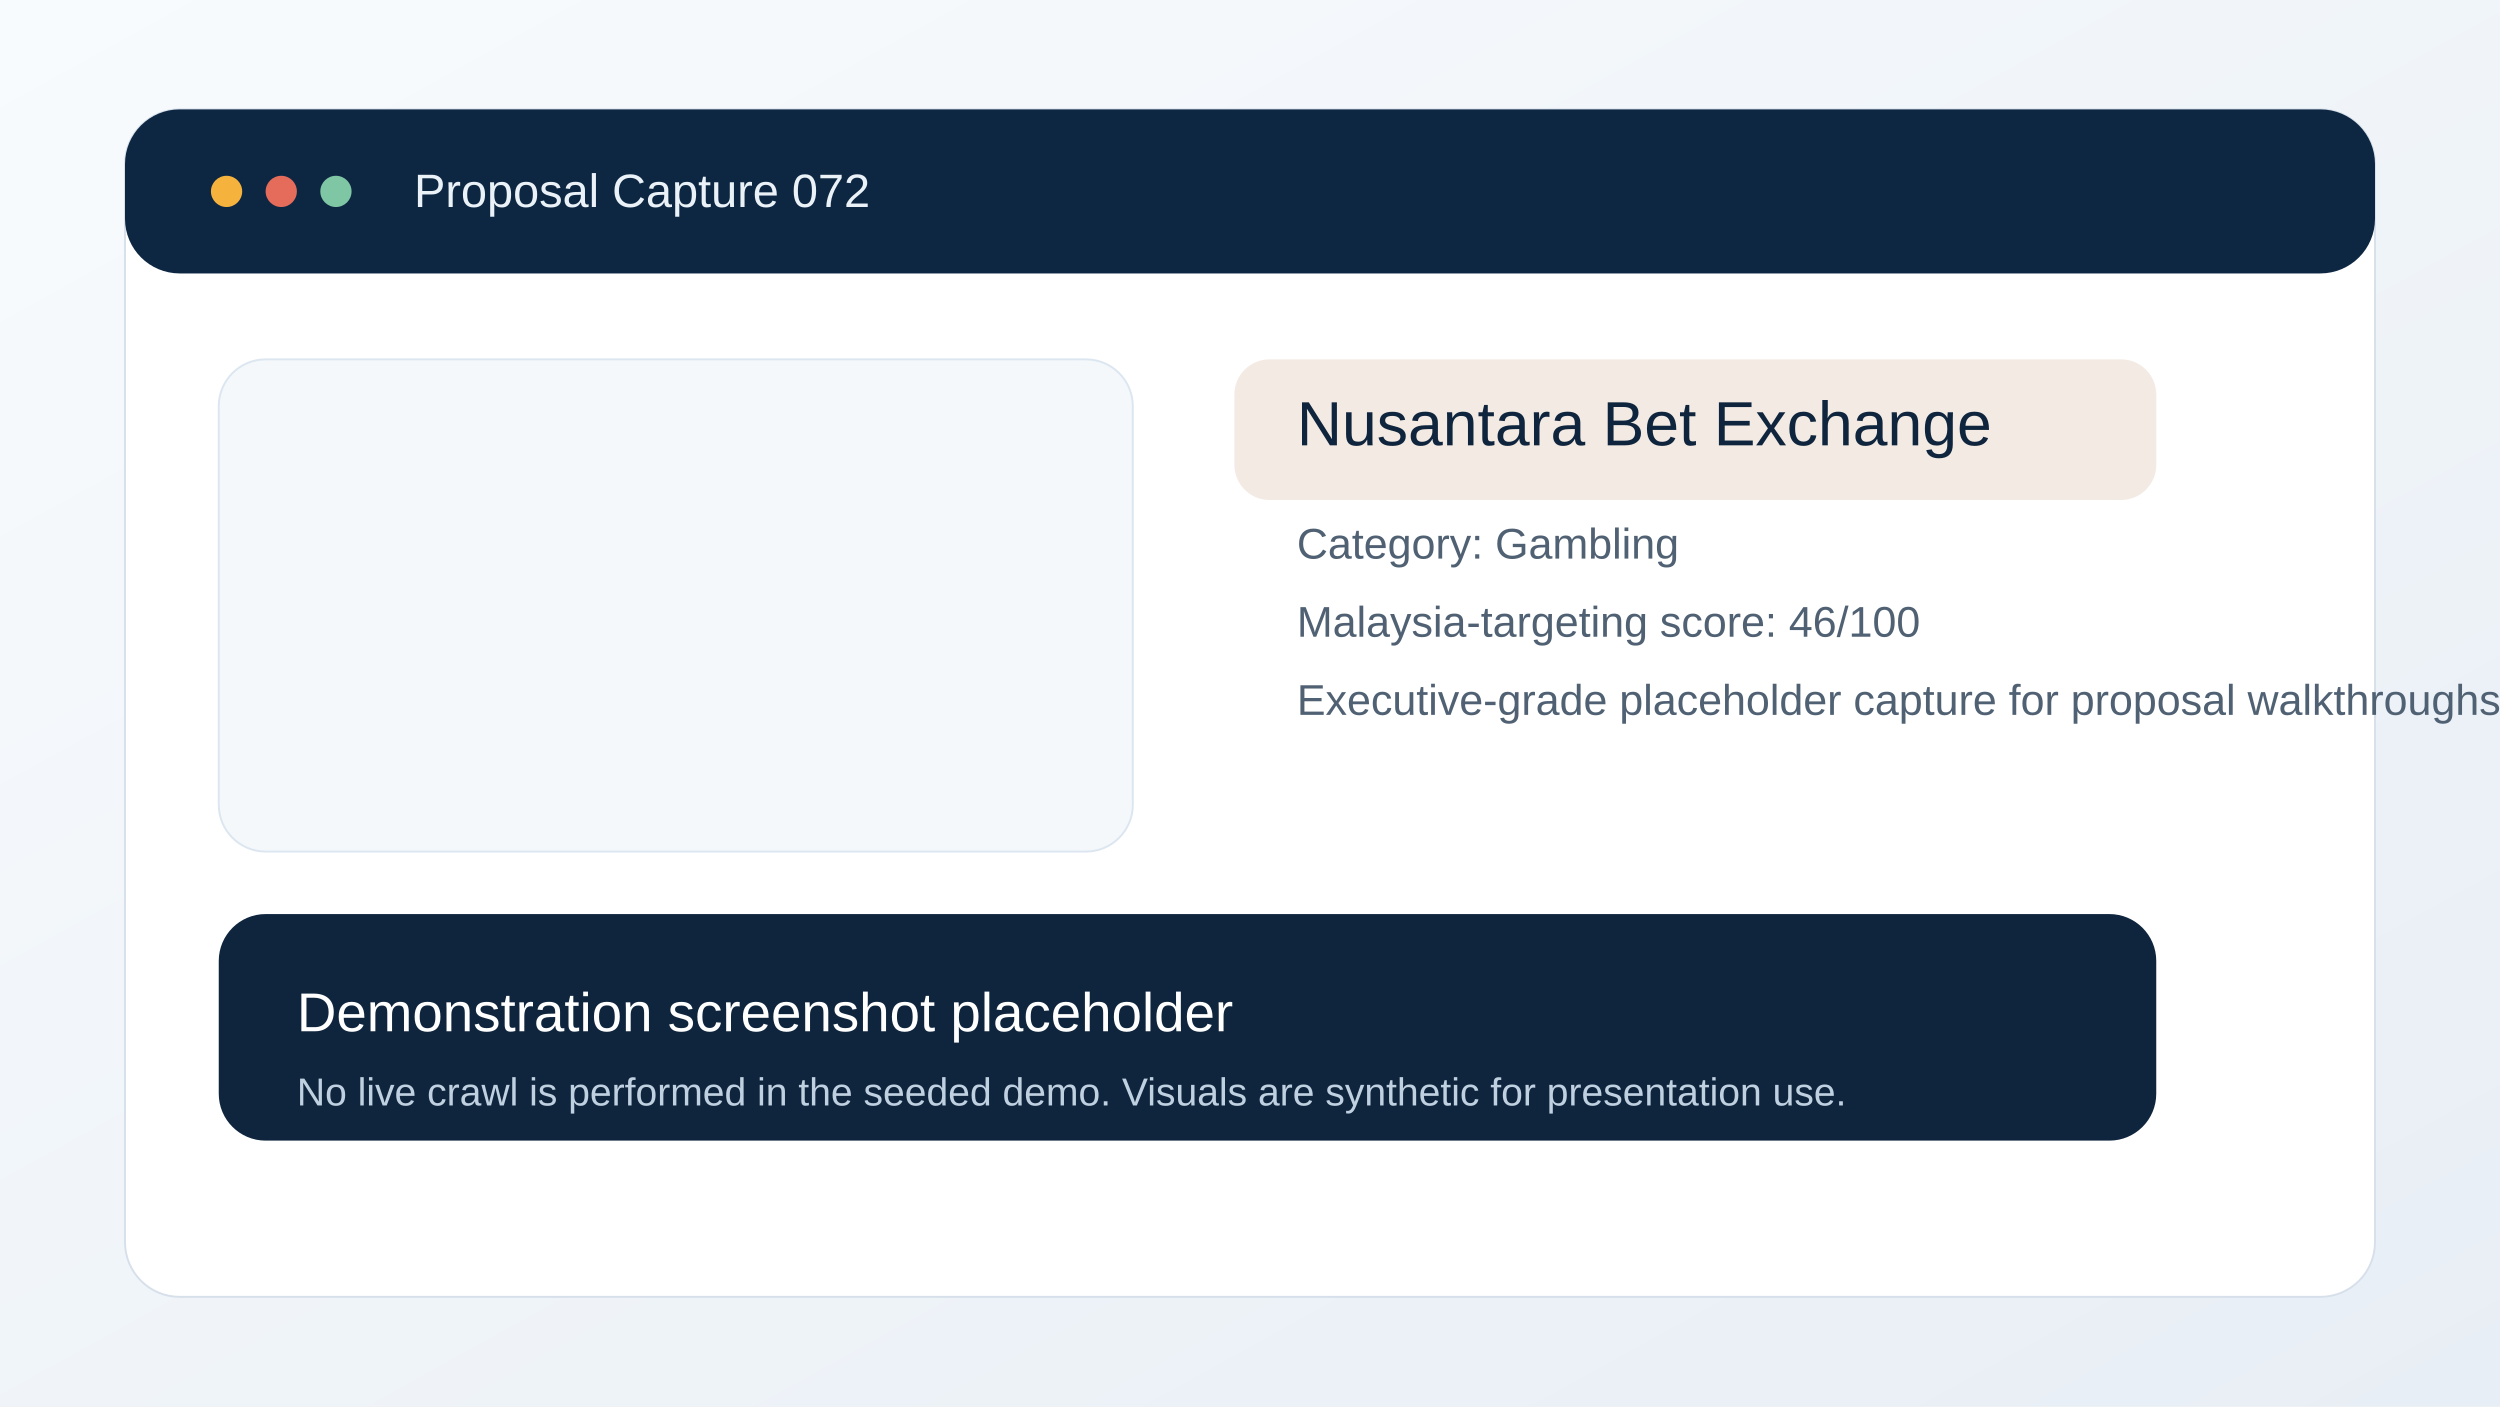
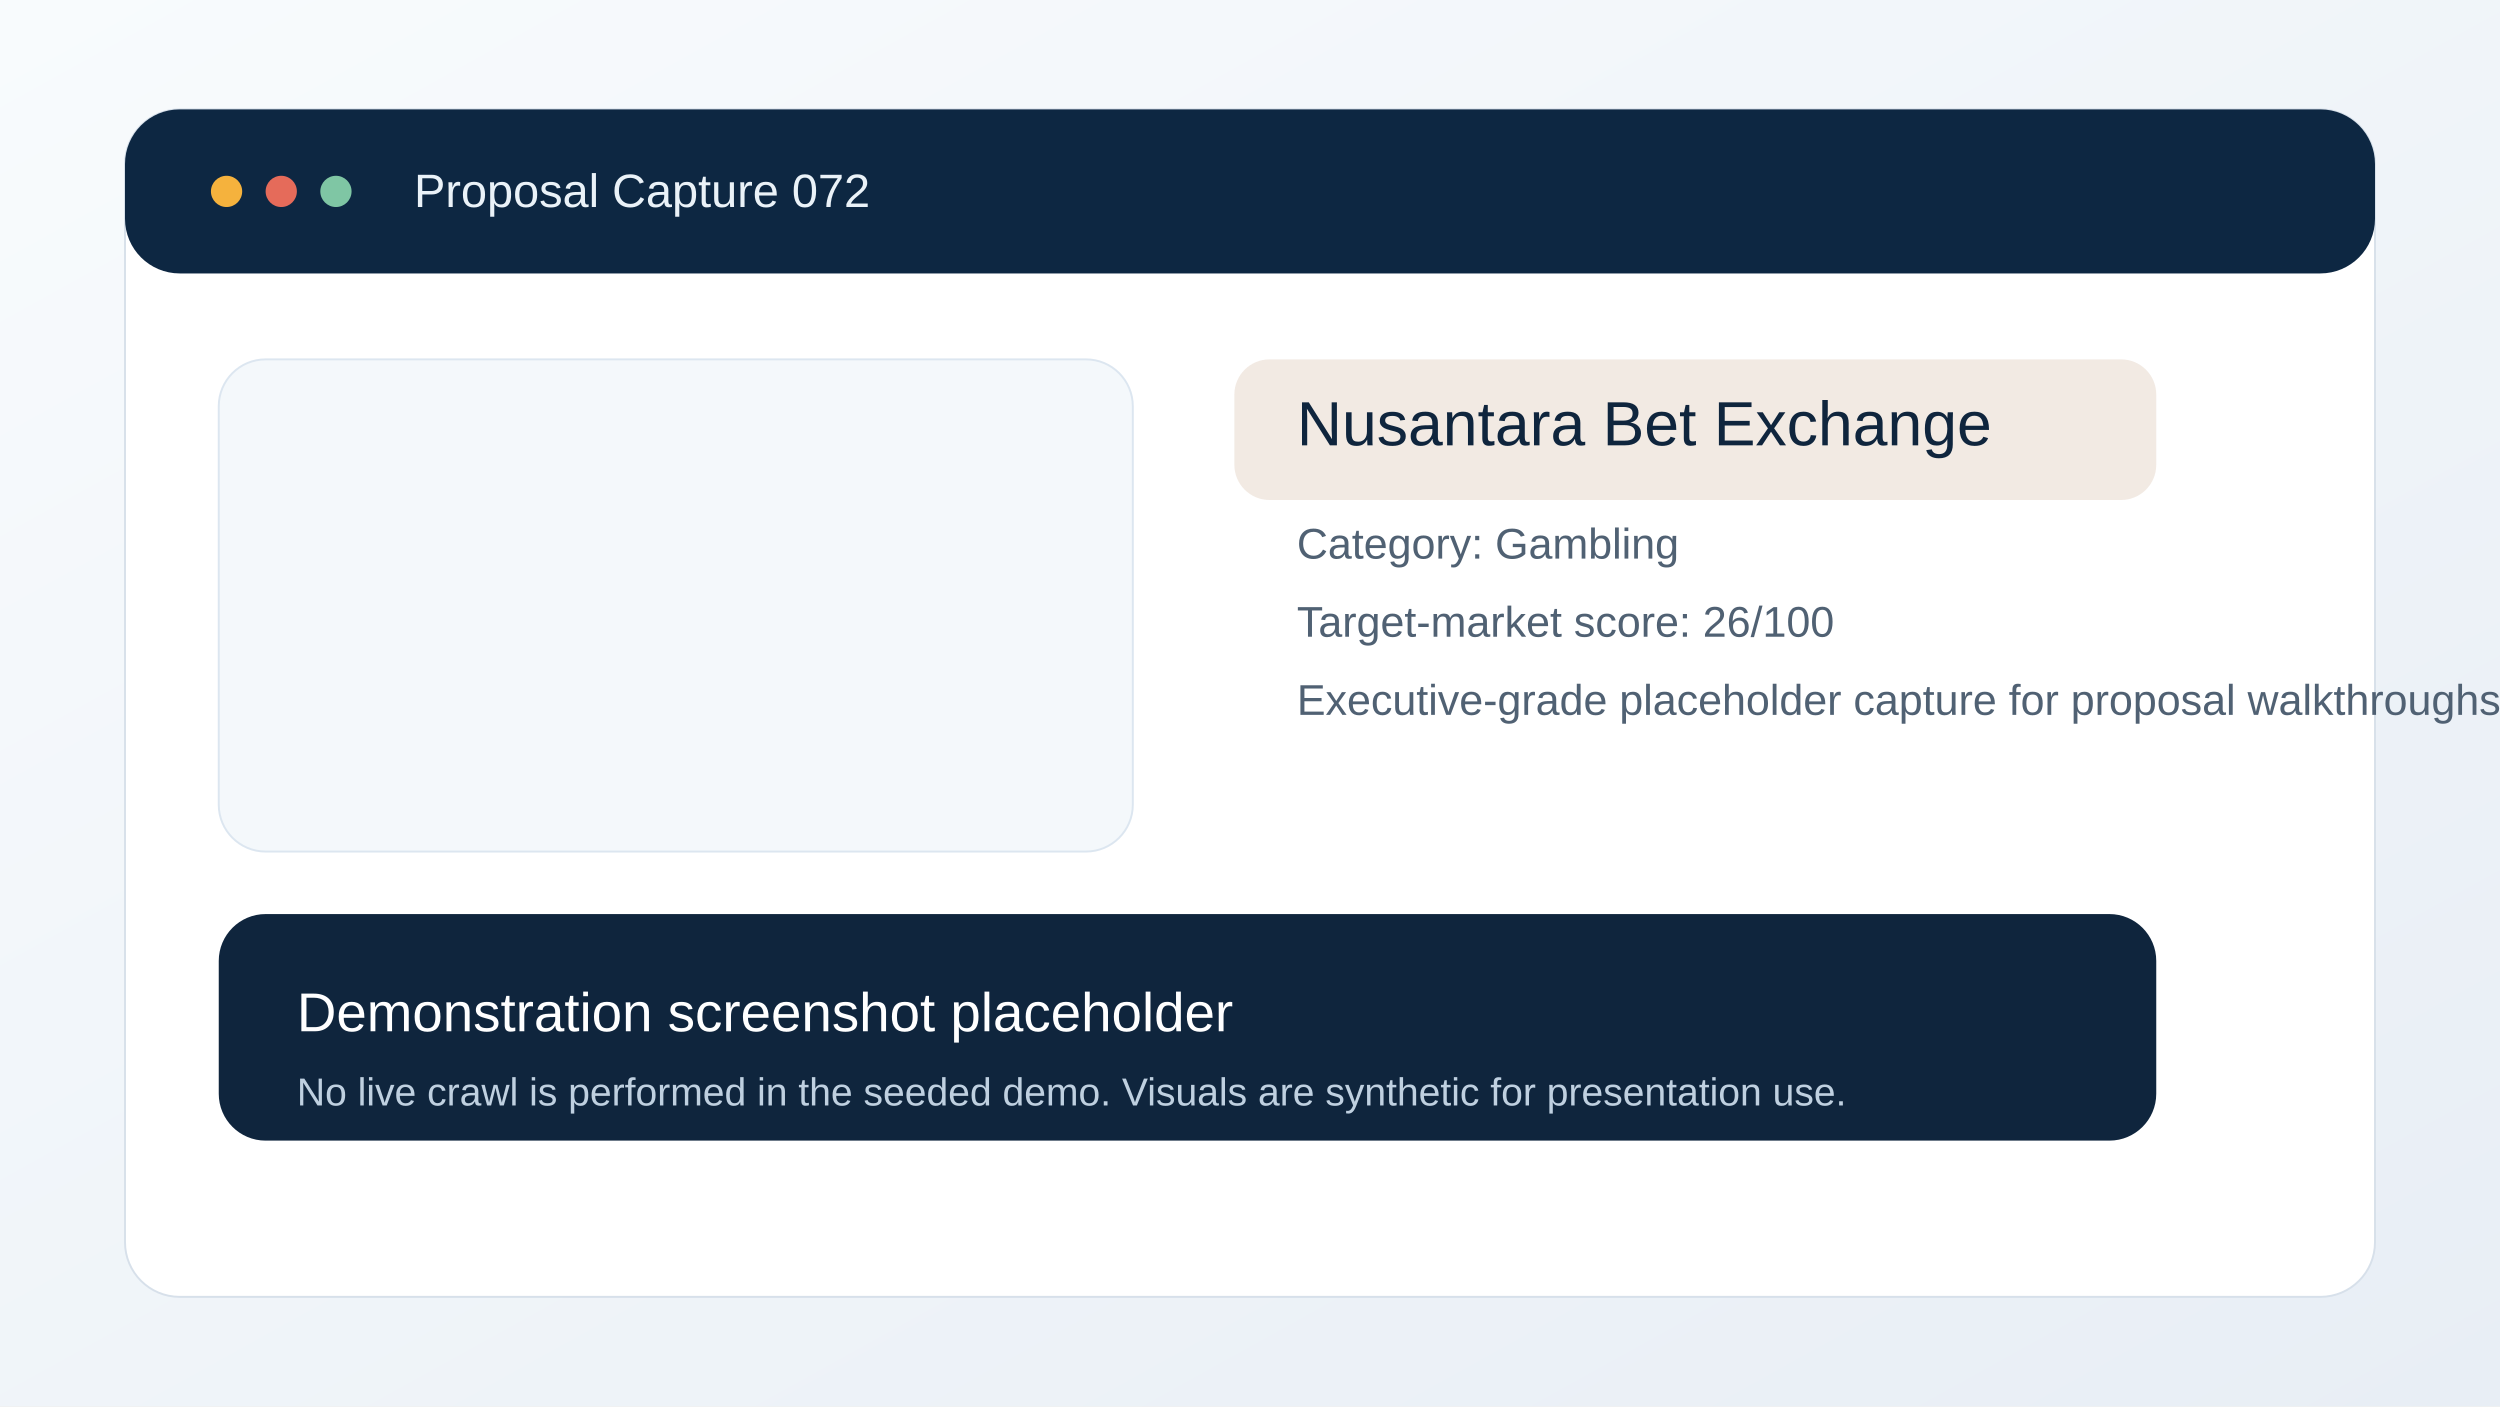
<svg xmlns="http://www.w3.org/2000/svg" width="1280" height="720" viewBox="0 0 1280 720">
  <defs>
    <linearGradient id="bg" x1="0" y1="0" x2="1" y2="1">
      <stop offset="0%" stop-color="#F8FBFD" />
      <stop offset="100%" stop-color="#E8EEF5" />
    </linearGradient>
  </defs>
  <rect width="1280" height="720" fill="url(#bg)" />
  <rect x="64" y="56" width="1152" height="608" rx="28" fill="#FFFFFF" stroke="#D7E0EA" />
  <rect x="64" y="56" width="1152" height="84" rx="28" fill="#0D2742" />
  <circle cx="116" cy="98" r="8" fill="#F5B23D" />
  <circle cx="144" cy="98" r="8" fill="#E56B5A" />
  <circle cx="172" cy="98" r="8" fill="#7FC6A4" />
  <text x="212" y="106" font-family="Arial, sans-serif" font-size="24" fill="#EAF2F8">Proposal Capture 072</text>
  <rect x="112" y="184" width="468" height="252" rx="24" fill="#F4F8FB" stroke="#DCE6F0" />
  <rect x="632" y="184" width="472" height="72" rx="18" fill="#8F4B12" opacity="0.12" />
  <text x="664" y="228" font-family="Arial, sans-serif" font-size="32" fill="#0F253D">Nusantara Bet Exchange</text>
  <text x="664" y="286" font-family="Arial, sans-serif" font-size="22" fill="#506173">Category: Gambling</text>
-   <text x="664" y="326" font-family="Arial, sans-serif" font-size="22" fill="#506173">Malaysia-targeting score: 46/100</text>
+   <text x="664" y="326" font-family="Arial, sans-serif" font-size="22" fill="#506173">Target-market score: 26/100</text>
  <text x="664" y="366" font-family="Arial, sans-serif" font-size="22" fill="#506173">Executive-grade placeholder capture for proposal walkthroughs</text>
  <rect x="112" y="468" width="992" height="116" rx="24" fill="#0F253D" />
  <text x="152" y="528" font-family="Arial, sans-serif" font-size="28" fill="#FFFFFF">Demonstration screenshot placeholder</text>
  <text x="152" y="566" font-family="Arial, sans-serif" font-size="20" fill="#BFD0E0">No live crawl is performed in the seeded demo. Visuals are synthetic for presentation use.</text>
</svg>
